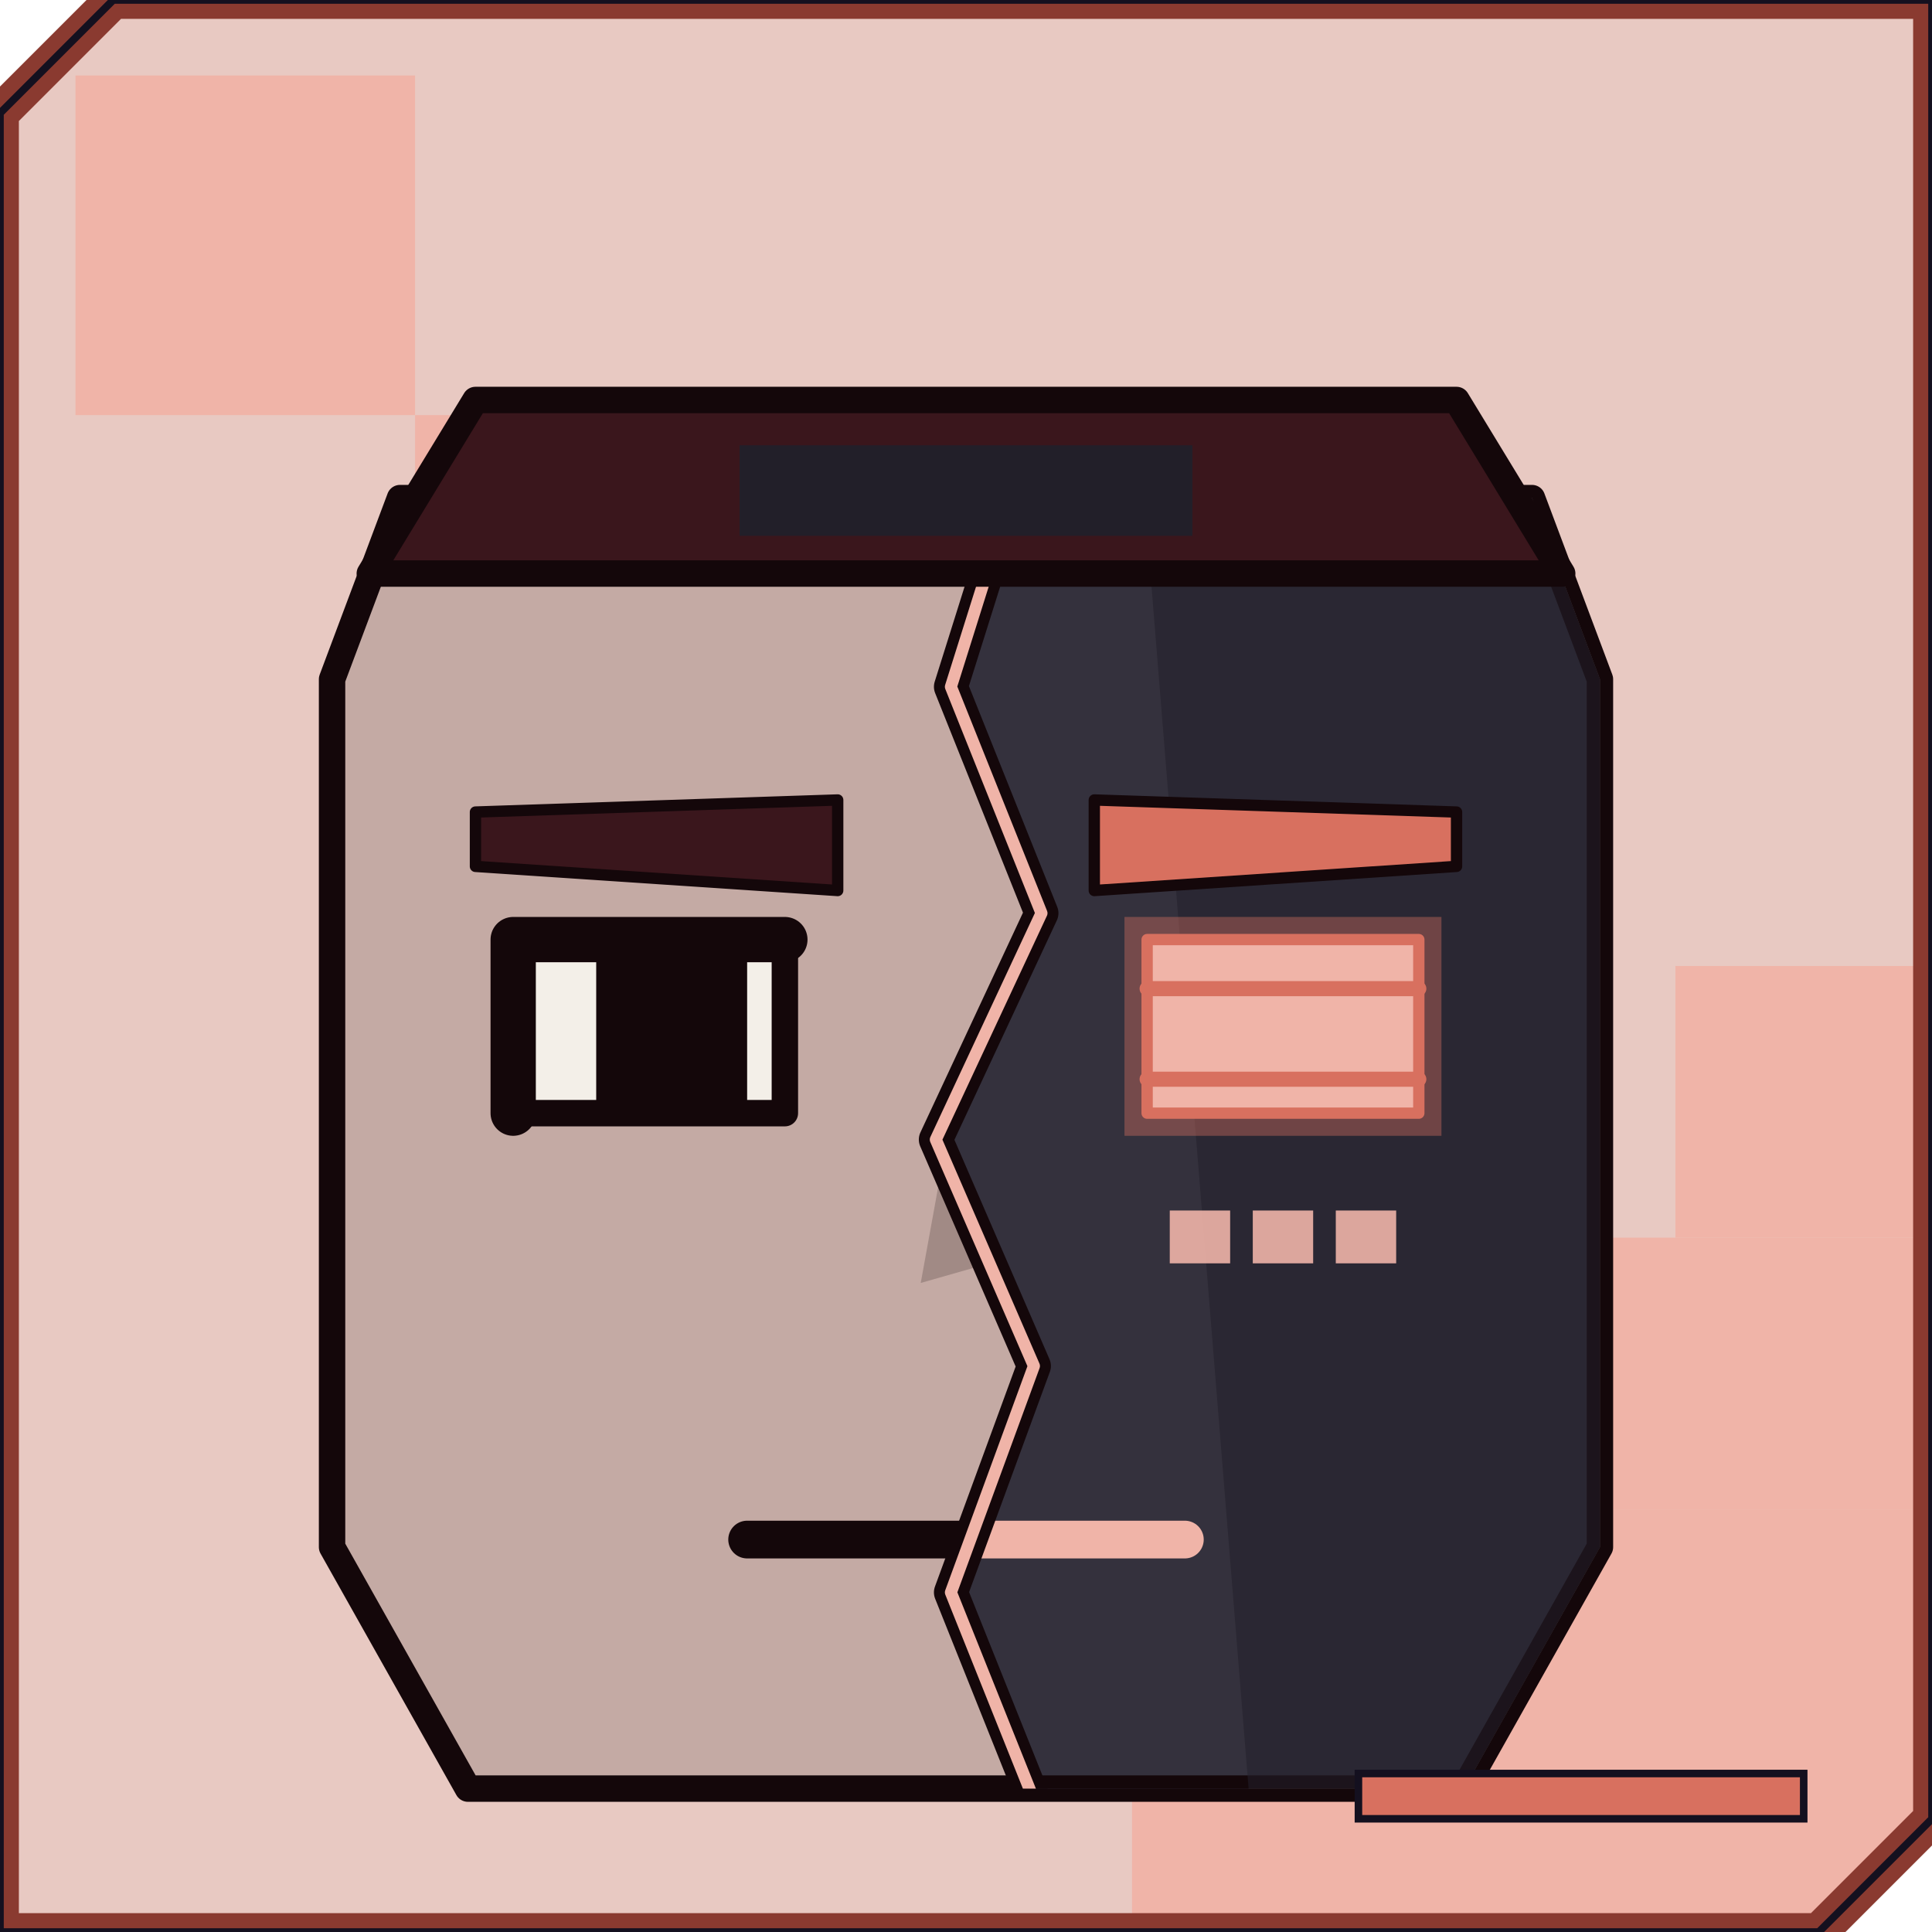
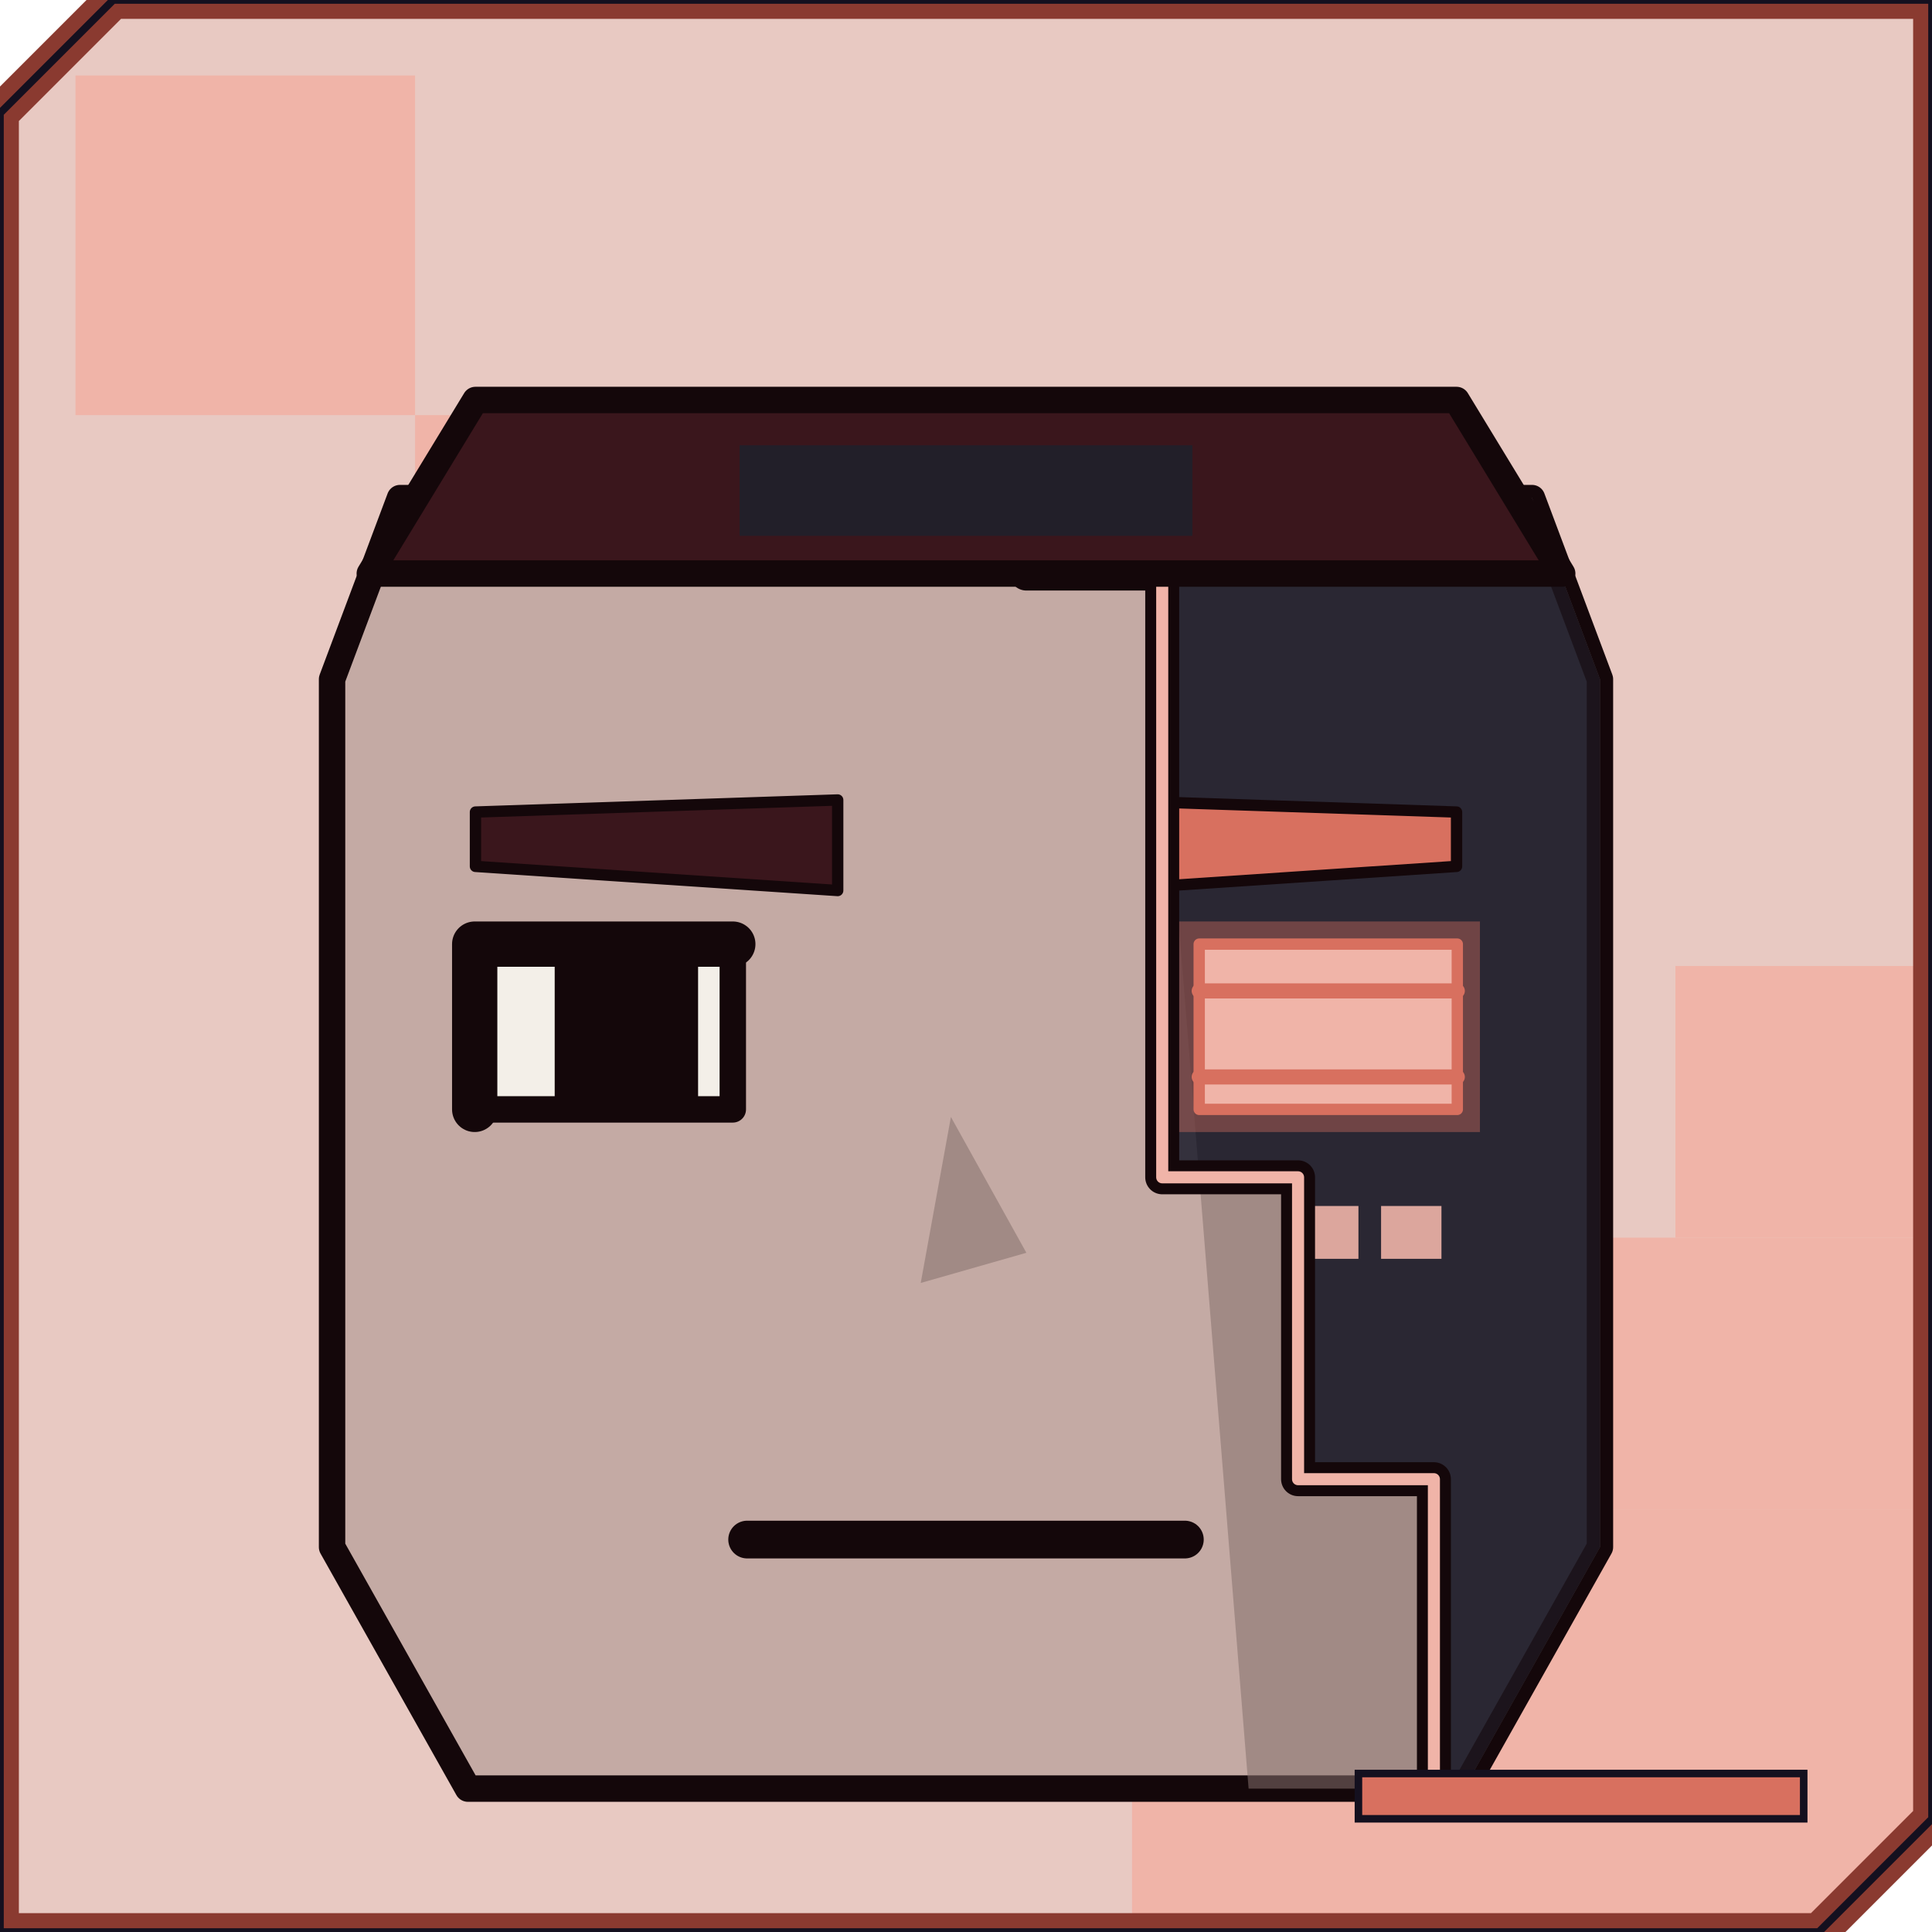
<svg xmlns="http://www.w3.org/2000/svg" width="200" height="200" viewBox="0 0 512 512">
  <defs>
    <clipPath id="fc-q24">
      <polygon points="30,0 512,0 512,482 482,512 0,512 0,30" />
    </clipPath>
  </defs>
  <g clip-path="url(#fc-q24)">
    <rect width="512" height="512" fill="#e8c9c2" />
    <rect x="300" y="400" width="212" height="112" fill="#f0b4a8" />
    <rect x="372" y="328" width="140" height="72" fill="#f0b4a8" />
    <rect x="444" y="256" width="68" height="72" fill="#f0b4a8" />
    <rect x="20" y="20" width="90" height="90" fill="#f0b4a8" />
    <rect x="110" y="110" width="60" height="60" fill="#f0b4a8" />
    <g transform="translate(256.0 302.0) rotate(0) scale(1.0)">
      <polygon points="-150.0,-170.0 150.0,-170.0 168.0,-122.0 168.0,108.0 132.0,172.0 -132.0,172.0 -168.0,108.0 -168.0,-122.0" fill="#c4aaa4" stroke="#14070a" stroke-width="7" stroke-linejoin="round" />
      <clipPath id="sh-q24">
        <polygon points="40,-260 300,-260 300,260 82,260" />
      </clipPath>
      <g clip-path="url(#sh-q24)">
        <polygon points="-150.0,-170.0 150.0,-170.0 168.0,-122.0 168.0,108.0 132.0,172.0 -132.0,172.0 -168.0,108.0 -168.0,-122.0" fill="#85706c" opacity="0.55" />
      </g>
      <polygon points="-4.0,-6.0 16.0,30.0 -12.0,38.0" fill="#85706c" opacity="0.55" />
-       <polygon points="-48.0,-53.0 -120.0,-53.0 -120.0,-7.0 -48.0,-7.0" fill="#f3efe8" stroke="#14070a" stroke-width="7" stroke-linejoin="round" />
-       <polygon points="-98.0,-50.0 -58.0,-50.0 -58.0,-6.0 -98.0,-6.0" fill="#14070a" />
-       <polyline points="-48.0,-53.0 -120.0,-53.0 -120.0,-7.0" fill="none" stroke="#14070a" stroke-width="12" stroke-linecap="round" stroke-linejoin="round" />
+       <polygon points="-61.8,-51.8 -130.2,-51.8 -130.2,-8.0 -61.8,-8.0" fill="#f3efe8" stroke="#14070a" stroke-width="7" stroke-linejoin="round" />
+       <polygon points="-109.0,-49.0 -71.0,-49.0 -71.0,-7.0 -109.0,-7.0" fill="#14070a" />
+       <polyline points="-61.8,-51.8 -130.2,-51.8 -130.2,-8.0" fill="none" stroke="#14070a" stroke-width="12" stroke-linecap="round" stroke-linejoin="round" />
      <polygon points="-34.0,-90.0 -130.0,-86.8 -130.0,-72.4 -34.0,-66.0" fill="#3a161c" stroke="#14070a" stroke-width="3" stroke-linejoin="round" />
      <polyline points="-58.0,106.0 58.0,106.0" fill="none" stroke="#14070a" stroke-width="10" stroke-linecap="round" stroke-linejoin="round" />
      <clipPath id="m-q24">
-         <polygon points="18.0,-190.0 -4.0,-120.0 20.0,-60.0 -8.0,0.0 18.0,60.0 -4.0,120.0 20.0,180.0 -6.0,240.0 16.0,300.0 300.0,300.0 300.0,-300.0" />
+         <polygon points="16.0,-300.0 16.0,-150.0 52.0,-150.0 52.0,-70.0 52.0,10.0 88.0,10.0 88.0,90.0 124.0,90.0 124.0,172.0 124.0,300.0 300.0,300.0 300.0,-300.0" />
      </clipPath>
      <clipPath id="hc-q24">
        <polygon points="-150.0,-170.0 150.0,-170.0 168.0,-122.0 168.0,108.0 132.0,172.0 -132.0,172.0 -168.0,108.0 -168.0,-122.0" />
      </clipPath>
      <g clip-path="url(#hc-q24)">
        <g clip-path="url(#m-q24)">
          <polygon points="-150.0,-170.0 150.0,-170.0 168.0,-122.0 168.0,108.0 132.0,172.0 -132.0,172.0 -168.0,108.0 -168.0,-122.0" fill="#34313d" stroke="#14070a" stroke-width="7" />
          <clipPath id="sh-q24m">
            <polygon points="40,-260 300,-260 300,260 82,260" />
          </clipPath>
          <g clip-path="url(#sh-q24m)">
            <polygon points="-150.0,-170.0 150.0,-170.0 168.0,-122.0 168.0,108.0 132.0,172.0 -132.0,172.0 -168.0,108.0 -168.0,-122.0" fill="#221f29" opacity="0.55" />
          </g>
-           <polygon points="42.0,-59.0 126.0,-59.0 126.0,-1.0 42.0,-1.0" fill="#d8705f" opacity="0.4" />
-           <polygon points="48.0,-53.0 120.0,-53.0 120.0,-7.0 48.0,-7.0" fill="#f0b4a8" stroke="#d8705f" stroke-width="3" stroke-linejoin="round" />
-           <polyline points="48.0,-40.0 120.0,-40.0" fill="none" stroke="#d8705f" stroke-width="4" stroke-linecap="round" stroke-linejoin="round" />
-           <polyline points="48.0,-16.0 120.0,-16.0" fill="none" stroke="#d8705f" stroke-width="4" stroke-linecap="round" stroke-linejoin="round" />
-           <polygon points="54.0,18.8 70.0,18.8 70.0,32.8 54.0,32.8" fill="#f0b4a8" opacity="0.9" />
-           <polygon points="76.0,18.8 92.0,18.8 92.0,32.8 76.0,32.8" fill="#f0b4a8" opacity="0.9" />
-           <polygon points="98.0,18.8 114.0,18.8 114.0,32.8 98.0,32.8" fill="#f0b4a8" opacity="0.9" />
+           <polygon points="55.8,-57.8 136.2,-57.8 136.2,-2.0 55.8,-2.0" fill="#d8705f" opacity="0.4" />
+           <polygon points="61.8,-51.8 130.2,-51.8 130.2,-8.0 61.8,-8.0" fill="#f0b4a8" stroke="#d8705f" stroke-width="3" stroke-linejoin="round" />
+           <polyline points="61.8,-39.4 130.2,-39.4" fill="none" stroke="#d8705f" stroke-width="4" stroke-linecap="round" stroke-linejoin="round" />
+           <polyline points="61.8,-16.6 130.2,-16.6" fill="none" stroke="#d8705f" stroke-width="4" stroke-linecap="round" stroke-linejoin="round" />
+           <polygon points="66.0,17.6 82.0,17.6 82.0,31.6 66.0,31.6" fill="#f0b4a8" opacity="0.9" />
+           <polygon points="88.0,17.6 104.0,17.6 104.0,31.6 88.0,31.6" fill="#f0b4a8" opacity="0.9" />
+           <polygon points="110.0,17.6 126.0,17.6 126.0,31.6 110.0,31.6" fill="#f0b4a8" opacity="0.9" />
          <polygon points="34.0,-90.0 130.0,-86.8 130.0,-72.4 34.0,-66.0" fill="#d8705f" stroke="#14070a" stroke-width="3" stroke-linejoin="round" />
-           <polyline points="-58.0,106.0 58.0,106.0" fill="none" stroke="#f0b4a8" stroke-width="10" stroke-linecap="round" stroke-linejoin="round" />
+           <polyline points="-58.0,106.0 58.0,106.0" fill="none" stroke="#f0b4a8" stroke-width="6" stroke-linecap="round" stroke-linejoin="round" />
          <polygon points="-142.0,-50.0 -122.0,-50.0 -122.0,-30.0 -142.0,-30.0" fill="#f0b4a8" />
          <polygon points="-119.0,-27.0 -93.0,-27.0 -93.0,-1.0 -119.0,-1.0" fill="#f0b4a8" />
          <polygon points="-92.0,-2.0 -60.0,-2.0 -60.0,30.0 -92.0,30.0" fill="#f0b4a8" />
          <polygon points="-59.0,27.0 -21.0,27.0 -21.0,65.0 -59.0,65.0" fill="#f0b4a8" />
        </g>
-         <polyline points="18.0,-190.0 -4.0,-120.0 20.0,-60.0 -8.0,0.0 18.0,60.0 -4.0,120.0 20.0,180.0 -6.0,240.0 16.0,300.0" fill="none" stroke="#14070a" stroke-width="9" stroke-linecap="round" stroke-linejoin="round" />
-         <polyline points="18.0,-190.0 -4.0,-120.0 20.0,-60.0 -8.0,0.0 18.0,60.0 -4.0,120.0 20.0,180.0 -6.0,240.0 16.0,300.0" fill="none" stroke="#f0b4a8" stroke-width="3.2" stroke-linecap="round" stroke-linejoin="round" />
+         <polyline points="16.0,-300.0 16.0,-150.0 52.0,-150.0 52.0,-70.0 52.0,10.0 88.0,10.0 88.0,90.0 124.0,90.0 124.0,172.0 124.0,300.0" fill="none" stroke="#14070a" stroke-width="9" stroke-linecap="round" stroke-linejoin="round" />
+         <polyline points="16.0,-300.0 16.0,-150.0 52.0,-150.0 52.0,-70.0 52.0,10.0 88.0,10.0 88.0,90.0 124.0,90.0 124.0,172.0 124.0,300.0" fill="none" stroke="#f0b4a8" stroke-width="3.2" stroke-linecap="round" stroke-linejoin="round" />
      </g>
      <polygon points="-130.0,-196.0 130.0,-196.0 158.0,-150.0 -158.0,-150.0" fill="#3a161c" stroke="#14070a" stroke-width="7" stroke-linejoin="round" />
      <polygon points="-60.0,-184.0 60.0,-184.0 60.0,-160.0 -60.0,-160.0" fill="#221f29" />
    </g>
  </g>
  <polygon points="30,0 512,0 512,482 482,512 0,512 0,30" fill="none" stroke="#8a3a30" stroke-width="10" stroke-linejoin="miter" />
  <polygon points="30,0 512,0 512,482 482,512 0,512 0,30" fill="none" stroke="#14101f" stroke-width="2" />
  <rect x="360" y="470" width="118" height="12" fill="#d8705f" stroke="#14101f" stroke-width="2" />
</svg>
